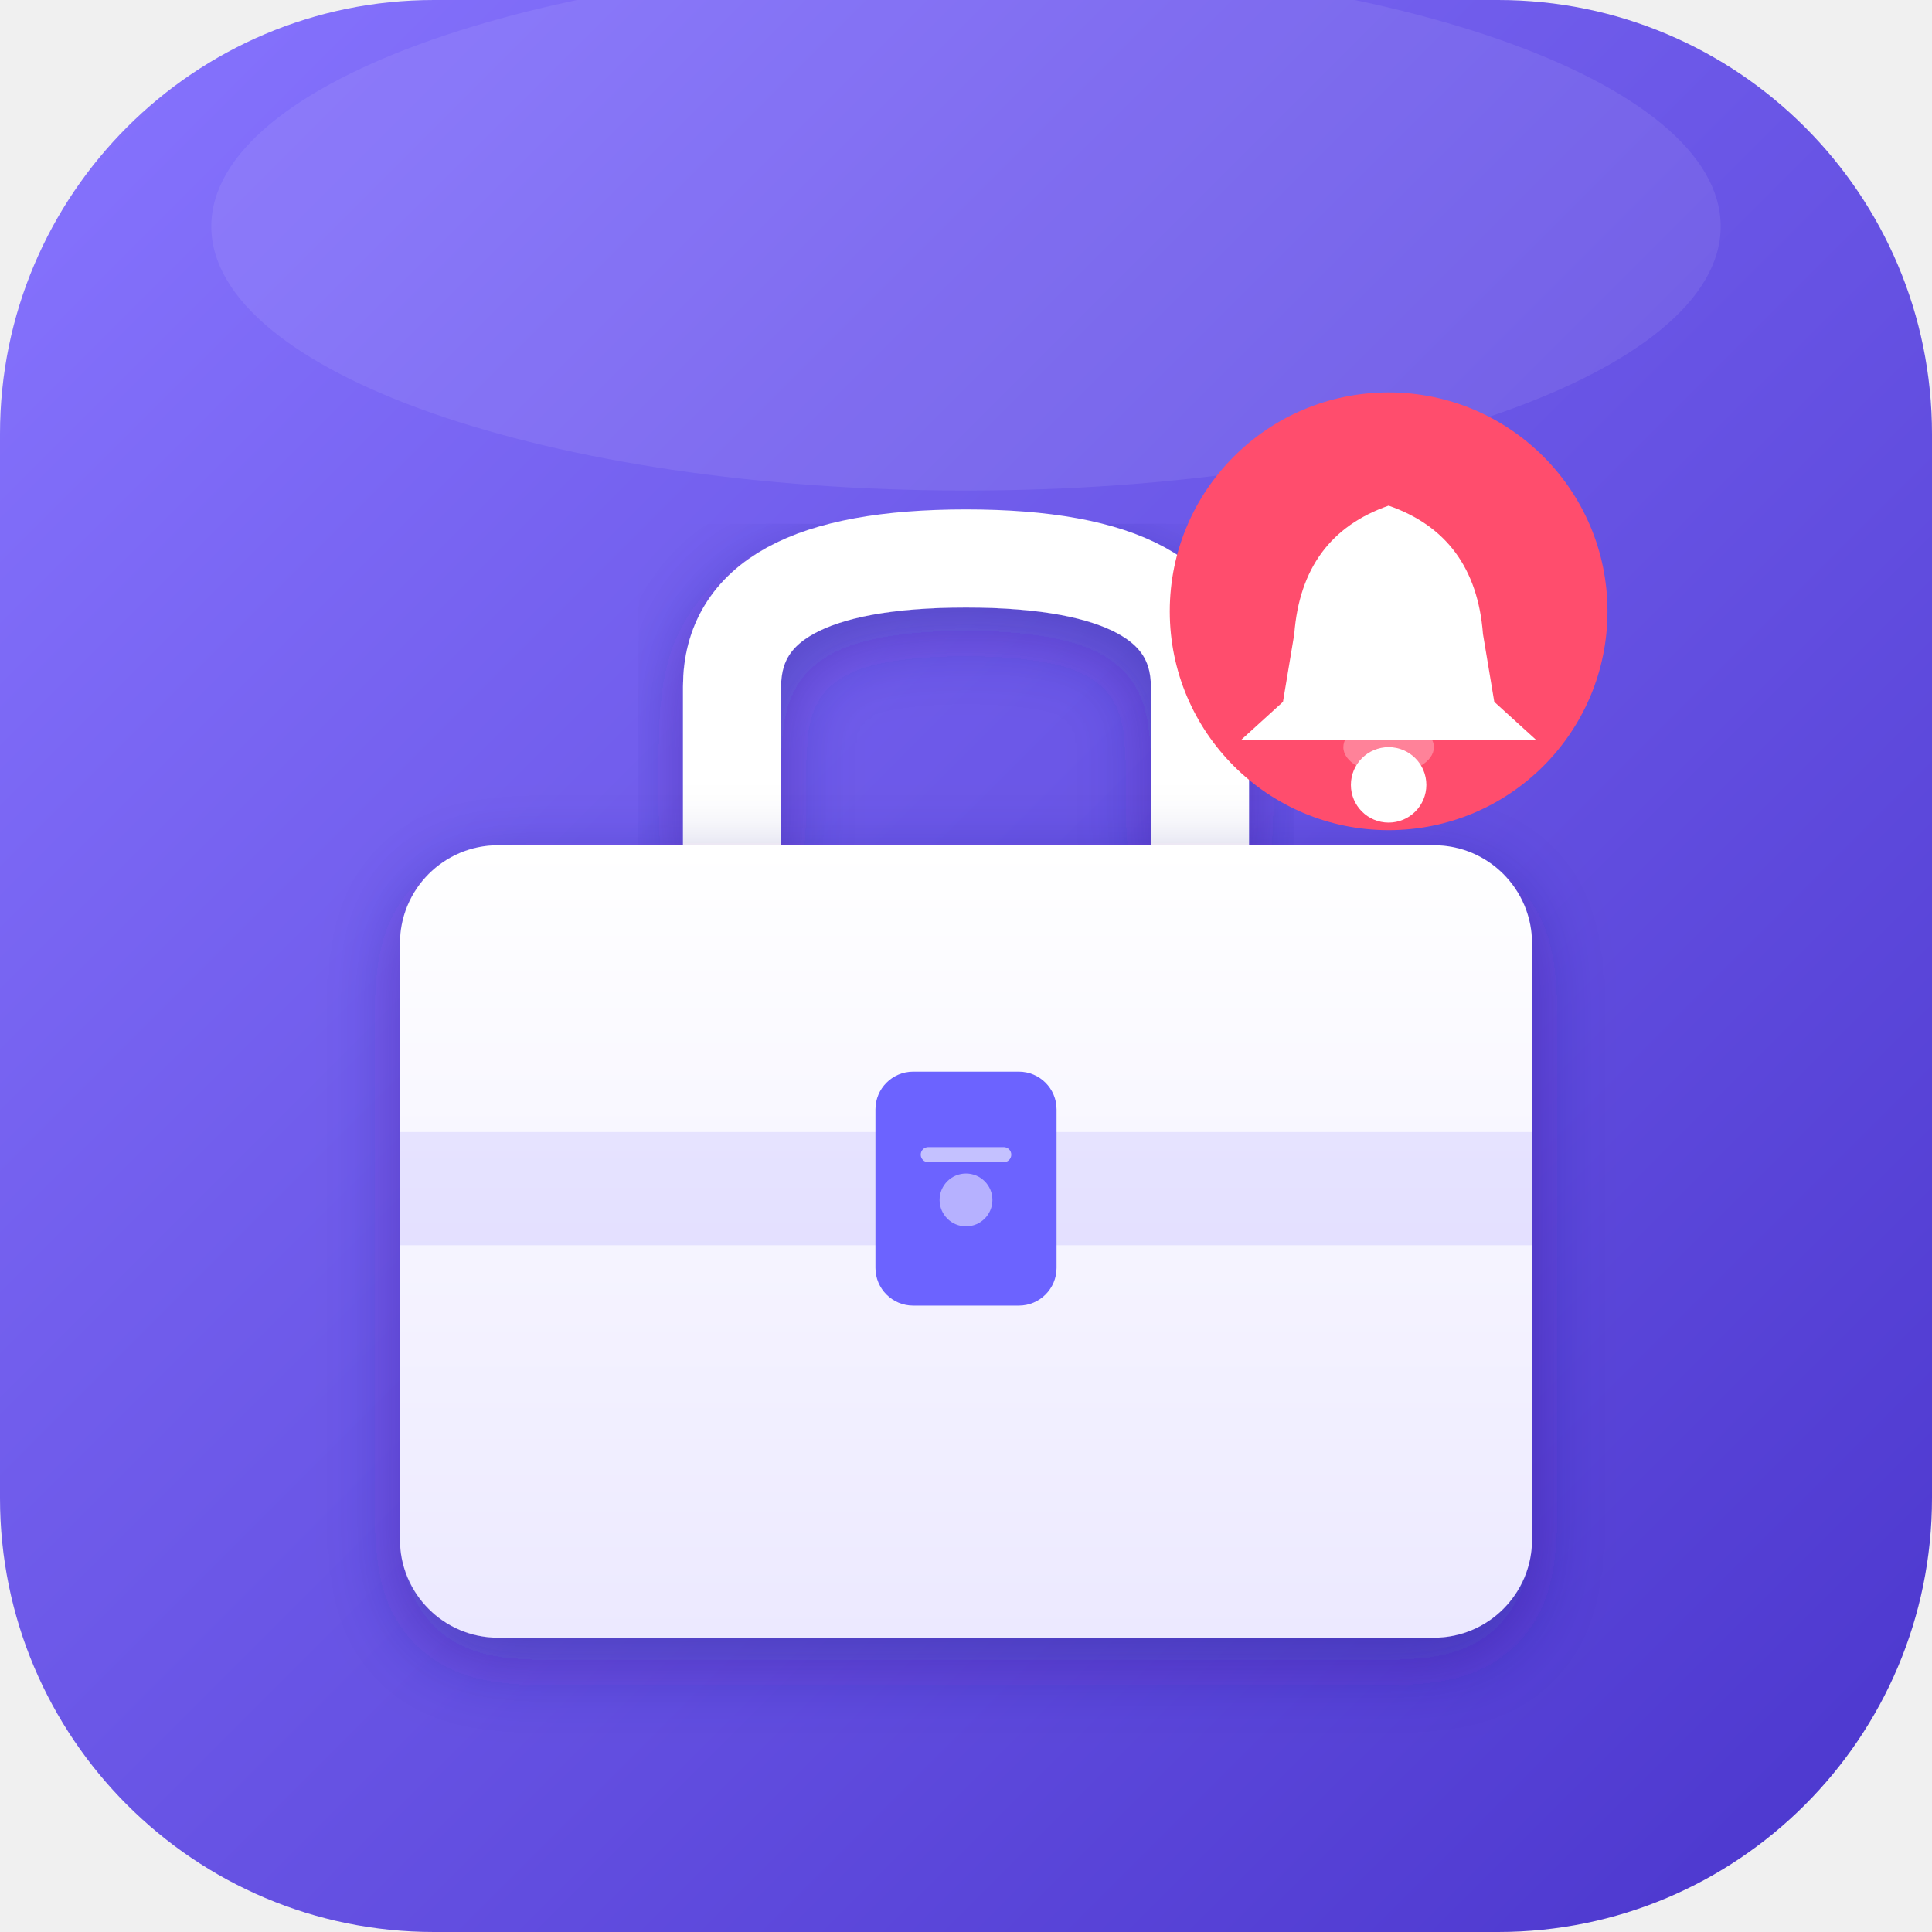
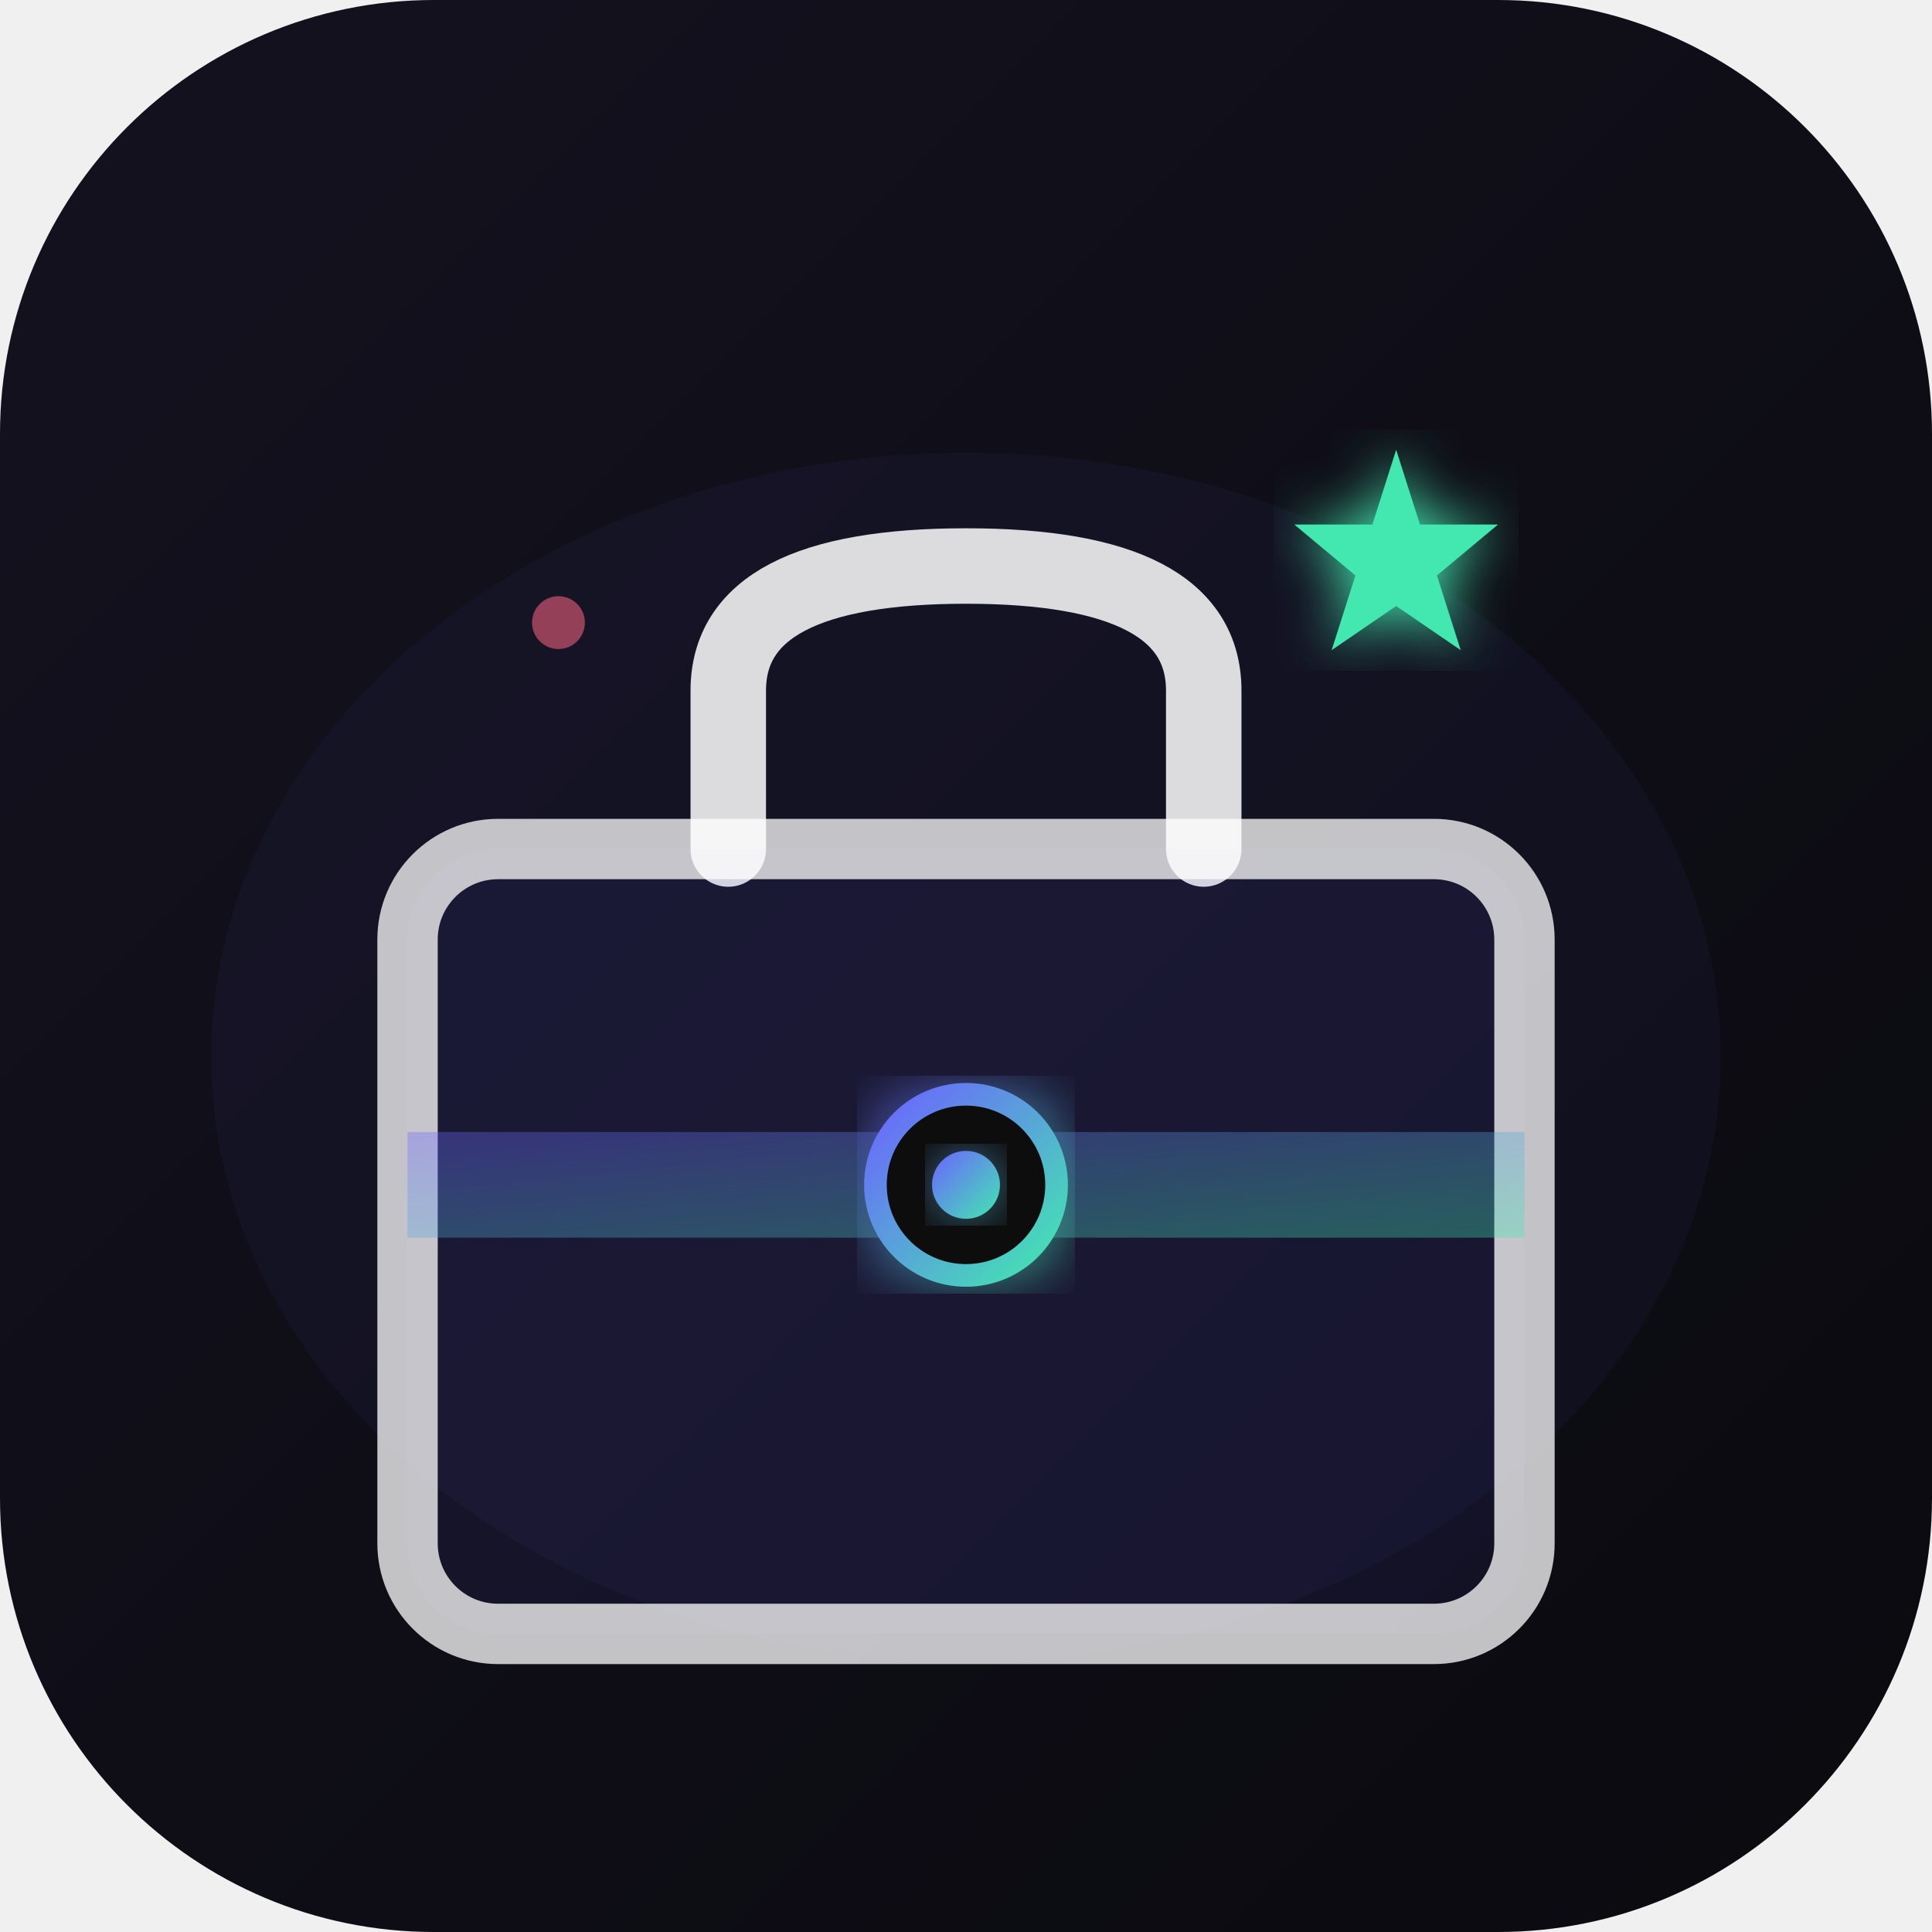
<svg xmlns="http://www.w3.org/2000/svg" viewBox="0 0 512 512">
  <defs>
-     <linearGradient id="bg" x1="0%" y1="0%" x2="100%" y2="100%">
-       <stop offset="0%" stop-color="#8875ff" />
-       <stop offset="100%" stop-color="#4a35cc" />
+     <linearGradient id="bgD" x1="0%" y1="0%" x2="100%" y2="100%">
+       <stop offset="0%" stop-color="#14121f" />
+       <stop offset="100%" stop-color="#0a0a0f" />
    </linearGradient>
-     <linearGradient id="case" x1="0%" y1="0%" x2="0%" y2="100%">
-       <stop offset="0%" stop-color="#ffffff" />
-       <stop offset="100%" stop-color="#ece9ff" />
+     <linearGradient id="accentD" x1="0%" y1="0%" x2="100%" y2="100%">
+       <stop offset="0%" stop-color="#6c63ff" />
+       <stop offset="100%" stop-color="#43e8b0" />
    </linearGradient>
-     <filter id="shadow" x="-20%" y="-20%" width="140%" height="140%">
-       <feDropShadow dx="0" dy="6" stdDeviation="10" flood-color="#2a1a80" flood-opacity="0.35" />
+     <filter id="glowD">
+       <feGaussianBlur stdDeviation="8" result="blur" />
+       <feMerge>
+         <feMergeNode in="blur" />
+         <feMergeNode in="SourceGraphic" />
+       </feMerge>
    </filter>
  </defs>
-   <rect width="512" height="512" rx="115" fill="url(#bg)" />
-   <ellipse cx="256" cy="60" rx="200" ry="70" fill="white" opacity="0.08" />
-   <path d="M 194 224 L 194 182 Q 194 148 256 148 Q 318 148 318 182 L 318 224" fill="none" stroke="white" stroke-width="26" stroke-linecap="round" stroke-linejoin="round" filter="url(#shadow)" />
-   <rect x="106" y="224" width="300" height="210" rx="26" fill="url(#case)" filter="url(#shadow)" />
-   <rect x="106" y="300" width="300" height="30" fill="rgba(108,99,255,0.13)" />
-   <rect x="232" y="284" width="48" height="62" rx="10" fill="#6c63ff" />
-   <rect x="244" y="304" width="24" height="4" rx="2" fill="rgba(255,255,255,0.6)" />
-   <circle cx="256" cy="318" r="7" fill="rgba(255,255,255,0.5)" />
-   <circle cx="368" cy="162" r="58" fill="#ff4d6d" />
-   <path d="M 368 134            Q 391 142 393 168            L 396 186            L 407 196            L 329 196            L 340 186            L 343 168            Q 345 142 368 134 Z" fill="white" />
-   <ellipse cx="368" cy="198" rx="12" ry="7" fill="white" opacity="0.3" />
-   <circle cx="368" cy="208" r="10" fill="white" />
+   <rect width="512" height="512" rx="115" fill="url(#bgD)" />
+   <ellipse cx="256" cy="280" rx="200" ry="160" fill="#6c63ff" opacity="0.05" />
+   <path d="M 193 225 L 193 183 Q 193 150 256 150 Q 319 150 319 183 L 319 225" fill="none" stroke="rgba(255,255,255,0.85)" stroke-width="20" stroke-linecap="round" />
+   <rect x="108" y="225" width="296" height="208" rx="24" fill="rgba(108,99,255,0.08)" stroke="rgba(255,255,255,0.75)" stroke-width="16" />
+   <rect x="108" y="300" width="296" height="28" rx="0" fill="url(#accentD)" opacity="0.35" />
+   <circle cx="256" cy="314" r="24" fill="#0a0a0f" stroke="url(#accentD)" stroke-width="6" filter="url(#glowD)" />
+   <circle cx="256" cy="314" r="9" fill="url(#accentD)" filter="url(#glowD)" />
+   <g transform="translate(370, 148) scale(0.9)" filter="url(#glowD)">
+     <path d="M 0,-32 L 7,-10 L 30,-10 L 12,5 L 19,27 L 0,14 L -19,27 L -12,5 L -30,-10 L -7,-10 Z" fill="#43e8b0" />
+   </g>
+   <circle cx="148" cy="165" r="7" fill="#ff6584" opacity="0.55" />
</svg>
